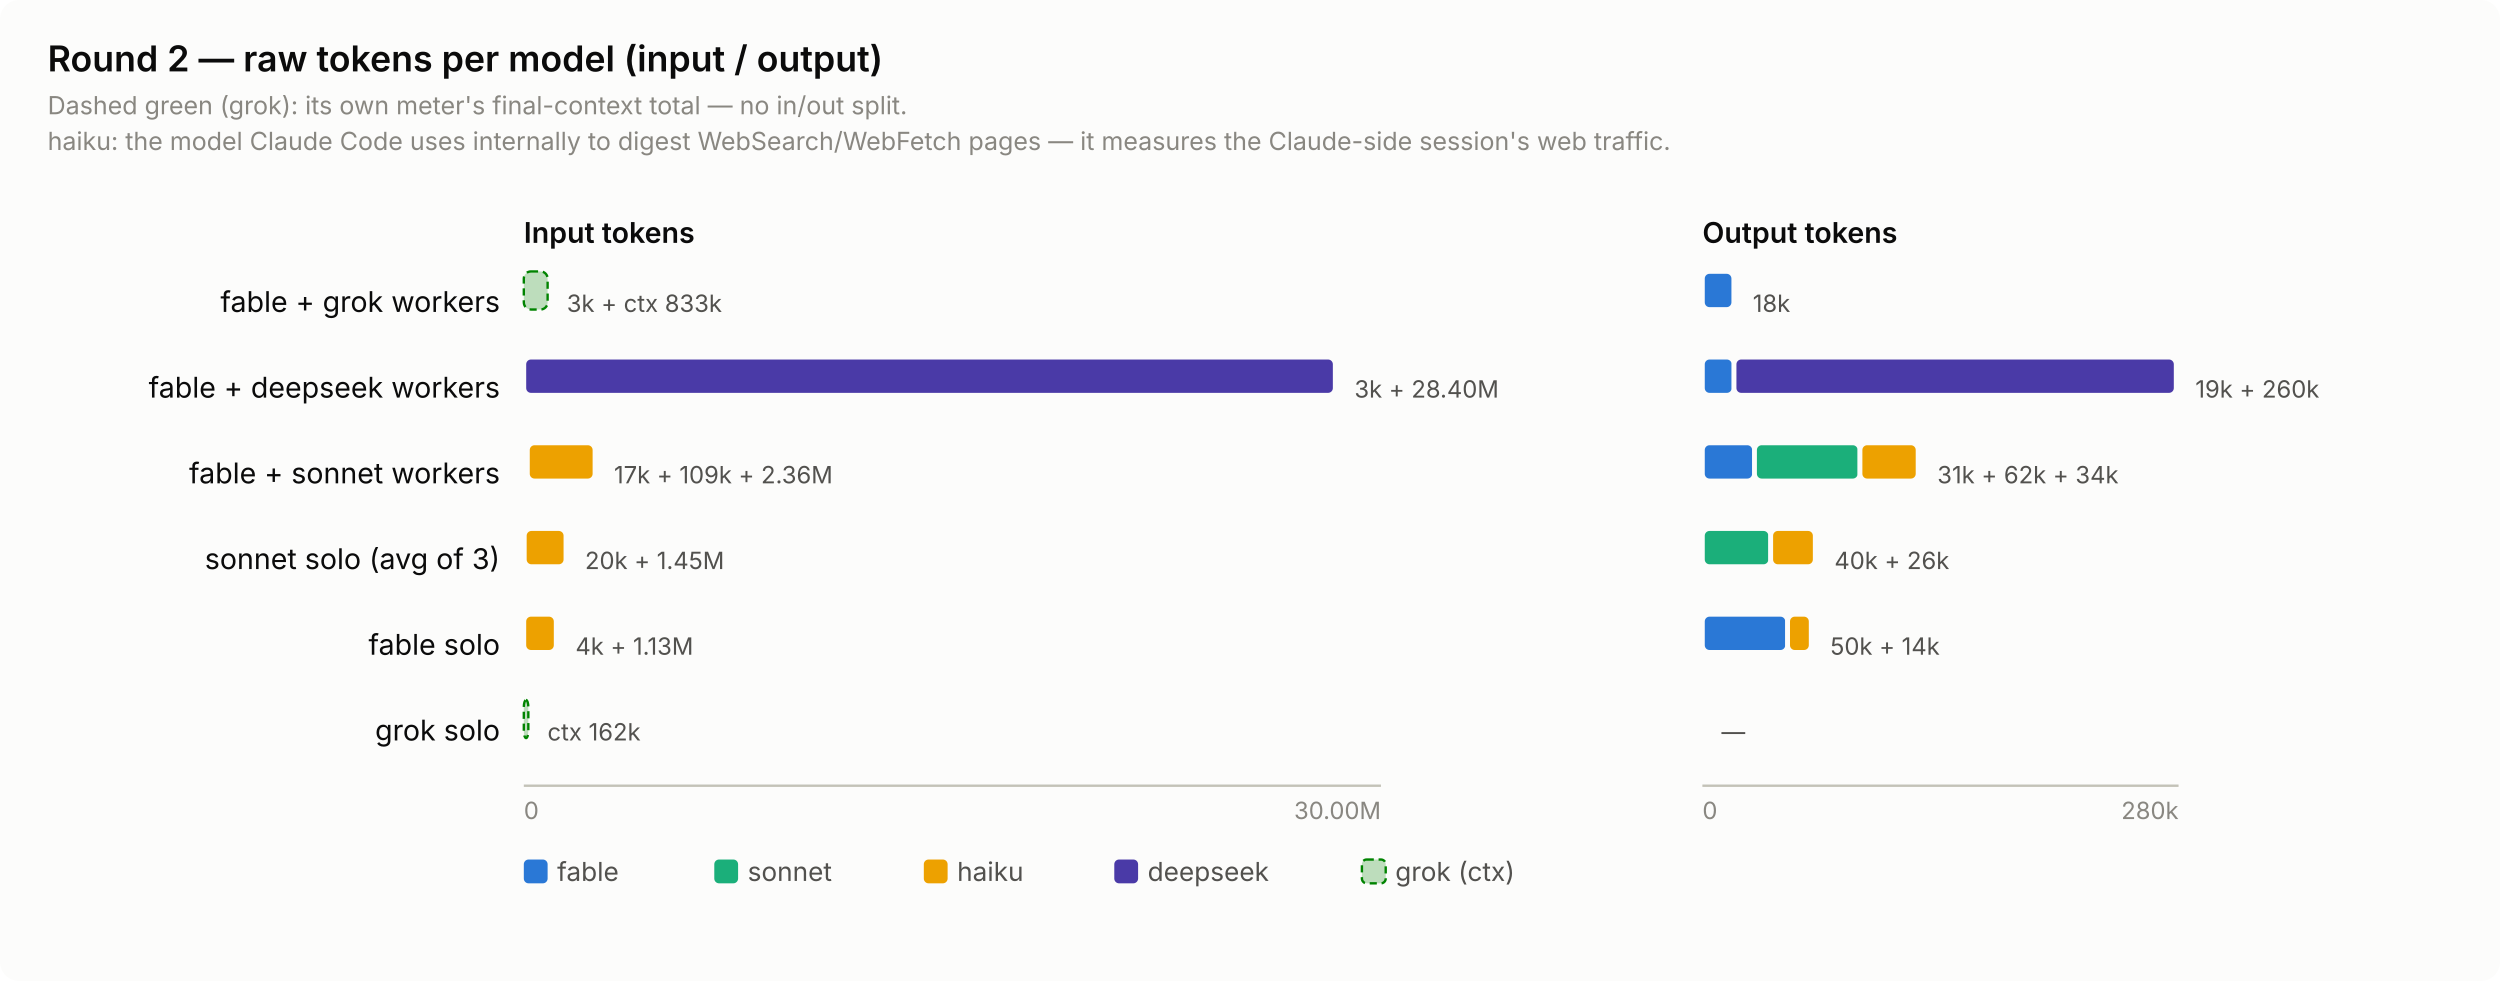
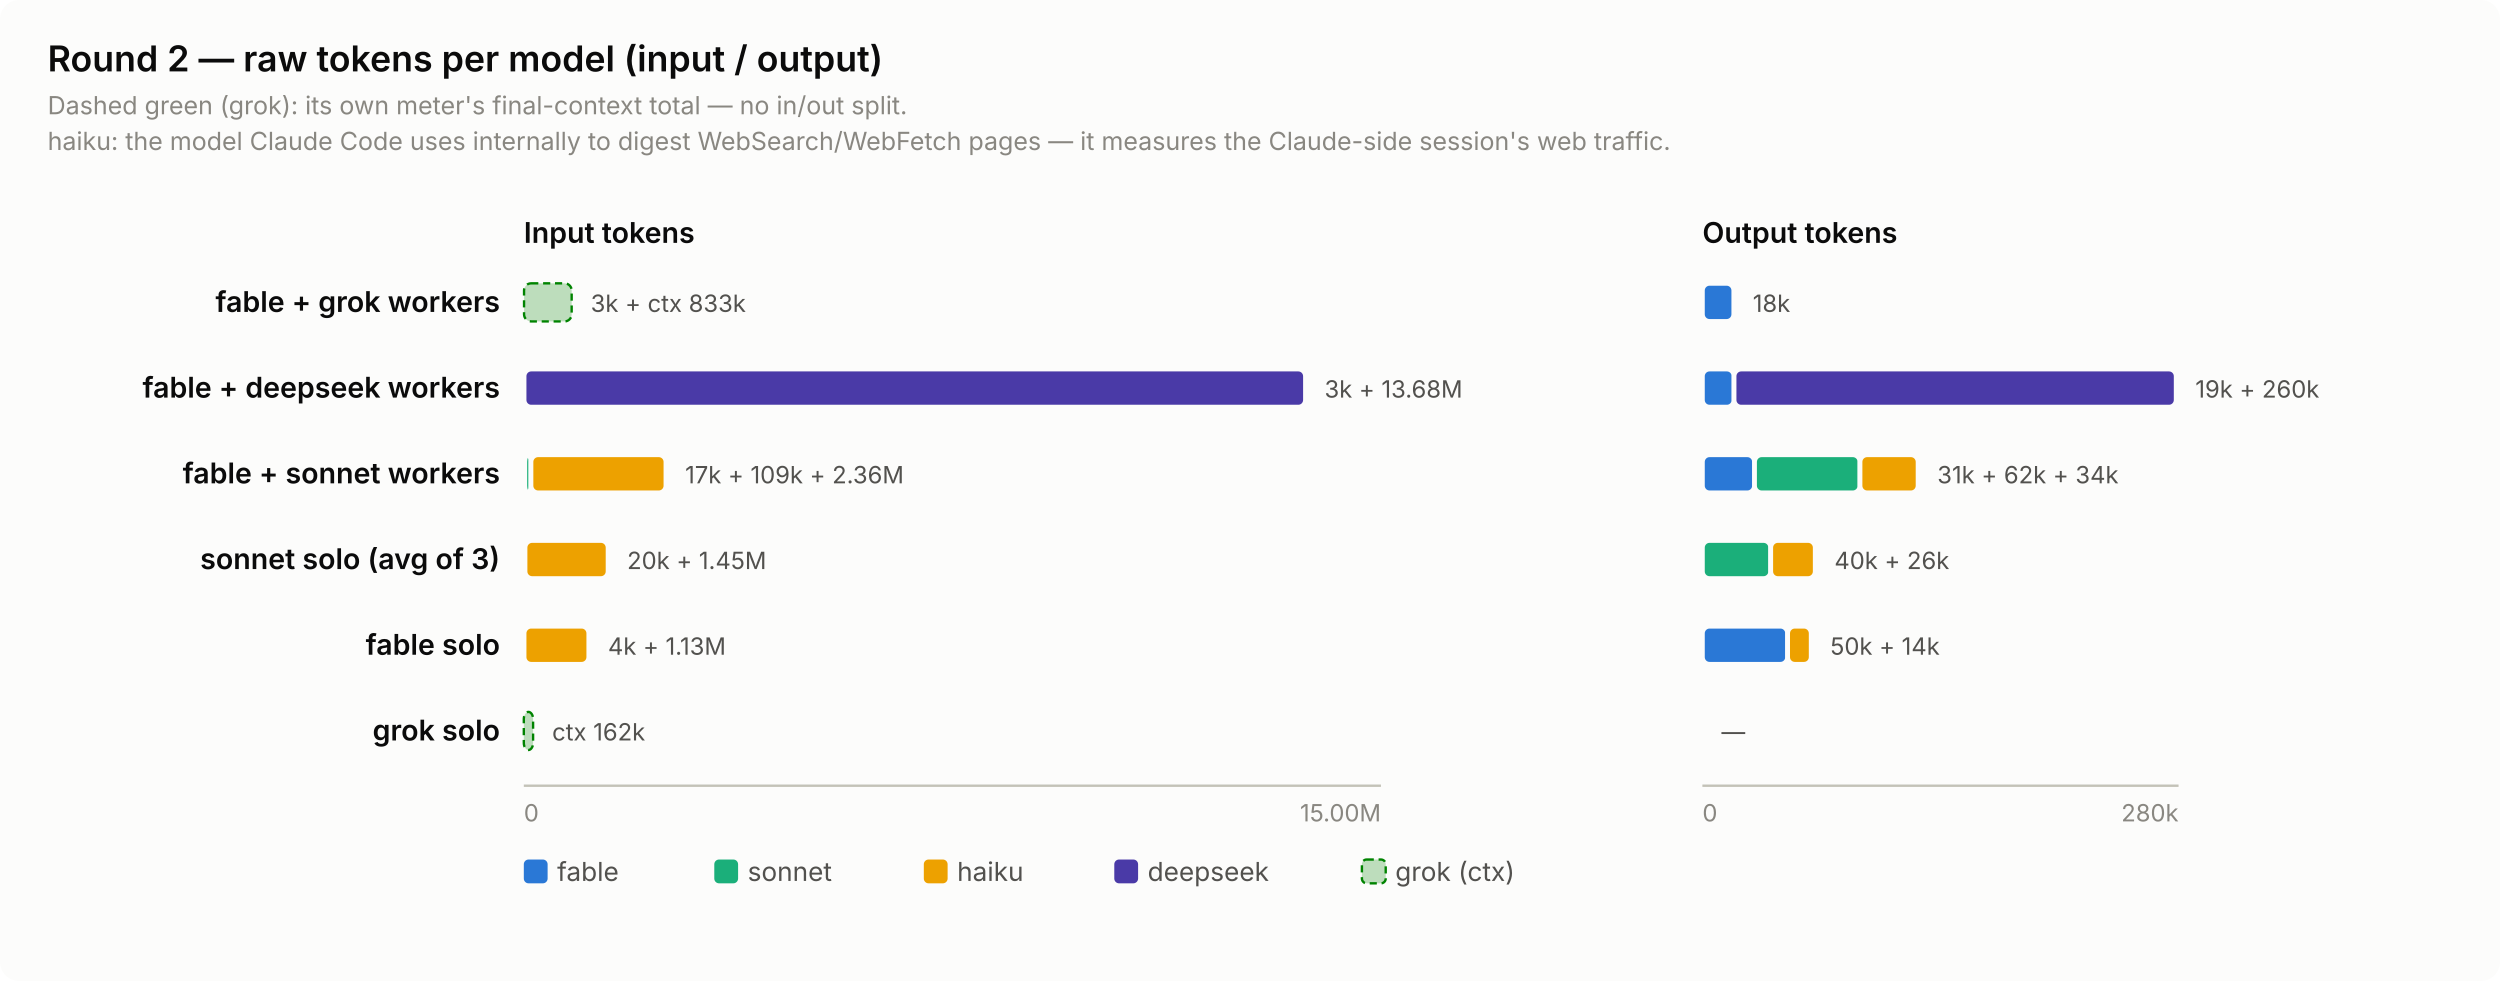
<svg xmlns="http://www.w3.org/2000/svg" viewBox="0 0 1050 412" width="1050" height="412" role="img" aria-label="Round 2 raw tokens per model">
  <rect width="1050" height="412" rx="8" fill="#fcfcfb" />
  <text x="20" y="30" font-size="15" fill="#0b0b0b" text-anchor="start" font-weight="600" font-family="system-ui,-apple-system,Segoe UI,sans-serif">Round 2 — raw tokens per model (input / output)</text>
  <text x="20" y="48" font-size="10.5" fill="#898781" text-anchor="start" font-weight="normal" font-family="system-ui,-apple-system,Segoe UI,sans-serif">Dashed green (grok): its own meter's final-context total — no in/out split.</text>
  <text x="20" y="63" font-size="10.5" fill="#898781" text-anchor="start" font-weight="normal" font-family="system-ui,-apple-system,Segoe UI,sans-serif">haiku: the model Claude Code uses internally to digest WebSearch/WebFetch pages — it measures the Claude-side session's web traffic.</text>
  <text x="220" y="102" font-size="12" fill="#0b0b0b" text-anchor="start" font-weight="600" font-family="system-ui,-apple-system,Segoe UI,sans-serif">Input tokens</text>
-   <text x="210" y="131" font-size="12" fill="#0b0b0b" text-anchor="end" font-weight="normal" font-family="system-ui,-apple-system,Segoe UI,sans-serif">fable + grok workers</text>
-   <rect x="220.0" y="114" width="10.0" height="16" rx="3" fill="#008300" fill-opacity="0.25" stroke="#008300" stroke-dasharray="3,2" />
-   <text x="238.037" y="131" font-size="10" fill="#52514e" text-anchor="start" font-weight="normal" font-family="system-ui,-apple-system,Segoe UI,sans-serif">3k + ctx 833k</text>
-   <text x="210" y="167" font-size="12" fill="#0b0b0b" text-anchor="end" font-weight="normal" font-family="system-ui,-apple-system,Segoe UI,sans-serif">fable + deepseek workers</text>
-   <rect x="220.0" y="150" width="340.8" height="16" rx="3" fill="#4a3aa7" stroke="#fcfcfb" stroke-width="2" />
-   <text x="568.85" y="167" font-size="10" fill="#52514e" text-anchor="start" font-weight="normal" font-family="system-ui,-apple-system,Segoe UI,sans-serif">3k + 28.40M</text>
-   <text x="210" y="203" font-size="12" fill="#0b0b0b" text-anchor="end" font-weight="normal" font-family="system-ui,-apple-system,Segoe UI,sans-serif">fable + sonnet workers</text>
-   <rect x="220.2" y="186" width="1.5" height="16" rx="3" fill="#1baf7a" stroke="#fcfcfb" stroke-width="2" />
-   <rect x="221.5" y="186" width="28.4" height="16" rx="3" fill="#eda100" stroke="#fcfcfb" stroke-width="2" />
-   <text x="257.871" y="203" font-size="10" fill="#52514e" text-anchor="start" font-weight="normal" font-family="system-ui,-apple-system,Segoe UI,sans-serif">17k + 109k + 2.36M</text>
-   <text x="210" y="239" font-size="12" fill="#0b0b0b" text-anchor="end" font-weight="normal" font-family="system-ui,-apple-system,Segoe UI,sans-serif">sonnet solo (avg of 3)</text>
-   <rect x="220.2" y="222" width="17.5" height="16" rx="3" fill="#eda100" stroke="#fcfcfb" stroke-width="2" />
-   <text x="245.69" y="239" font-size="10" fill="#52514e" text-anchor="start" font-weight="normal" font-family="system-ui,-apple-system,Segoe UI,sans-serif">20k + 1.45M</text>
-   <text x="210" y="275" font-size="12" fill="#0b0b0b" text-anchor="end" font-weight="normal" font-family="system-ui,-apple-system,Segoe UI,sans-serif">fable solo</text>
-   <rect x="220.0" y="258" width="13.6" height="16" rx="3" fill="#eda100" stroke="#fcfcfb" stroke-width="2" />
-   <text x="241.665" y="275" font-size="10" fill="#52514e" text-anchor="start" font-weight="normal" font-family="system-ui,-apple-system,Segoe UI,sans-serif">4k + 1.13M</text>
-   <text x="210" y="311" font-size="12" fill="#0b0b0b" text-anchor="end" font-weight="normal" font-family="system-ui,-apple-system,Segoe UI,sans-serif">grok solo</text>
-   <rect x="220.0" y="294" width="1.9" height="16" rx="3" fill="#008300" fill-opacity="0.25" stroke="#008300" stroke-dasharray="3,2" />
-   <text x="229.94" y="311" font-size="10" fill="#52514e" text-anchor="start" font-weight="normal" font-family="system-ui,-apple-system,Segoe UI,sans-serif">ctx 162k</text>
+   <text x="210" y="131" font-size="12" fill="#0b0b0b" text-anchor="end" font-weight="600" font-family="system-ui,-apple-system,Segoe UI,sans-serif">fable + grok workers</text>
+   <rect x="220.1" y="119.0" width="20.0" height="16" rx="3" fill="#008300" fill-opacity="0.25" stroke="#008300" stroke-dasharray="3,2" />
+   <text x="248.075" y="131" font-size="10" fill="#52514e" text-anchor="start" font-weight="normal" font-family="system-ui,-apple-system,Segoe UI,sans-serif">3k + ctx 833k</text>
+   <text x="210" y="167" font-size="12" fill="#0b0b0b" text-anchor="end" font-weight="600" font-family="system-ui,-apple-system,Segoe UI,sans-serif">fable + deepseek workers</text>
+   <rect x="220.1" y="155.0" width="328.2" height="16" rx="3" fill="#4a3aa7" stroke="#fcfcfb" stroke-width="2" />
+   <text x="556.292" y="167" font-size="10" fill="#52514e" text-anchor="start" font-weight="normal" font-family="system-ui,-apple-system,Segoe UI,sans-serif">3k + 13.68M</text>
+   <text x="210" y="203" font-size="12" fill="#0b0b0b" text-anchor="end" font-weight="600" font-family="system-ui,-apple-system,Segoe UI,sans-serif">fable + sonnet workers</text>
+   <rect x="220.4" y="191.0" width="2.6" height="16" rx="3" fill="#1baf7a" stroke="#fcfcfb" stroke-width="2" />
+   <rect x="223.0" y="191.0" width="56.7" height="16" rx="3" fill="#eda100" stroke="#fcfcfb" stroke-width="2" />
+   <text x="287.742" y="203" font-size="10" fill="#52514e" text-anchor="start" font-weight="normal" font-family="system-ui,-apple-system,Segoe UI,sans-serif">17k + 109k + 2.36M</text>
+   <text x="210" y="239" font-size="12" fill="#0b0b0b" text-anchor="end" font-weight="600" font-family="system-ui,-apple-system,Segoe UI,sans-serif">sonnet solo (avg of 3)</text>
+   <rect x="220.5" y="227.0" width="34.9" height="16" rx="3" fill="#eda100" stroke="#fcfcfb" stroke-width="2" />
+   <text x="263.381" y="239" font-size="10" fill="#52514e" text-anchor="start" font-weight="normal" font-family="system-ui,-apple-system,Segoe UI,sans-serif">20k + 1.45M</text>
+   <text x="210" y="275" font-size="12" fill="#0b0b0b" text-anchor="end" font-weight="600" font-family="system-ui,-apple-system,Segoe UI,sans-serif">fable solo</text>
+   <rect x="220.1" y="263.0" width="27.2" height="16" rx="3" fill="#eda100" stroke="#fcfcfb" stroke-width="2" />
+   <text x="255.33" y="275" font-size="10" fill="#52514e" text-anchor="start" font-weight="normal" font-family="system-ui,-apple-system,Segoe UI,sans-serif">4k + 1.13M</text>
+   <text x="210" y="311" font-size="12" fill="#0b0b0b" text-anchor="end" font-weight="600" font-family="system-ui,-apple-system,Segoe UI,sans-serif">grok solo</text>
+   <rect x="220.0" y="299.0" width="3.9" height="16" rx="3" fill="#008300" fill-opacity="0.25" stroke="#008300" stroke-dasharray="3,2" />
+   <text x="231.88" y="311" font-size="10" fill="#52514e" text-anchor="start" font-weight="normal" font-family="system-ui,-apple-system,Segoe UI,sans-serif">ctx 162k</text>
  <line x1="220" y1="330" x2="580" y2="330" stroke="#c3c2b7" />
-   <text x="220" y="344" font-size="10" fill="#898781" text-anchor="start" font-weight="normal" font-family="system-ui,-apple-system,Segoe UI,sans-serif">0</text>
-   <text x="580" y="344" font-size="10" fill="#898781" text-anchor="end" font-weight="normal" font-family="system-ui,-apple-system,Segoe UI,sans-serif">30.00M</text>
+   <text x="220" y="345" font-size="10" fill="#898781" text-anchor="start" font-weight="normal" font-family="system-ui,-apple-system,Segoe UI,sans-serif">0</text>
+   <text x="580" y="345" font-size="10" fill="#898781" text-anchor="end" font-weight="normal" font-family="system-ui,-apple-system,Segoe UI,sans-serif">15.00M</text>
  <text x="715" y="102" font-size="12" fill="#0b0b0b" text-anchor="start" font-weight="600" font-family="system-ui,-apple-system,Segoe UI,sans-serif">Output tokens</text>
-   <rect x="715.0" y="114" width="13.2" height="16" rx="3" fill="#2a78d6" stroke="#fcfcfb" stroke-width="2" />
+   <rect x="715.0" y="119.0" width="13.2" height="16" rx="3" fill="#2a78d6" stroke="#fcfcfb" stroke-width="2" />
  <text x="736.157" y="131" font-size="10" fill="#52514e" text-anchor="start" font-weight="normal" font-family="system-ui,-apple-system,Segoe UI,sans-serif">18k</text>
-   <rect x="715.0" y="150" width="13.3" height="16" rx="3" fill="#2a78d6" stroke="#fcfcfb" stroke-width="2" />
-   <rect x="728.3" y="150" width="185.7" height="16" rx="3" fill="#4a3aa7" stroke="#fcfcfb" stroke-width="2" />
+   <rect x="715.0" y="155.0" width="13.3" height="16" rx="3" fill="#2a78d6" stroke="#fcfcfb" stroke-width="2" />
+   <rect x="728.3" y="155.0" width="185.7" height="16" rx="3" fill="#4a3aa7" stroke="#fcfcfb" stroke-width="2" />
  <text x="922.026" y="167" font-size="10" fill="#52514e" text-anchor="start" font-weight="normal" font-family="system-ui,-apple-system,Segoe UI,sans-serif">19k + 260k</text>
-   <rect x="715.0" y="186" width="21.9" height="16" rx="3" fill="#2a78d6" stroke="#fcfcfb" stroke-width="2" />
-   <rect x="736.9" y="186" width="44.3" height="16" rx="3" fill="#1baf7a" stroke="#fcfcfb" stroke-width="2" />
-   <rect x="781.2" y="186" width="24.4" height="16" rx="3" fill="#eda100" stroke="#fcfcfb" stroke-width="2" />
+   <rect x="715.0" y="191.0" width="21.9" height="16" rx="3" fill="#2a78d6" stroke="#fcfcfb" stroke-width="2" />
+   <rect x="736.9" y="191.0" width="44.3" height="16" rx="3" fill="#1baf7a" stroke="#fcfcfb" stroke-width="2" />
+   <rect x="781.2" y="191.0" width="24.4" height="16" rx="3" fill="#eda100" stroke="#fcfcfb" stroke-width="2" />
  <text x="813.652" y="203" font-size="10" fill="#52514e" text-anchor="start" font-weight="normal" font-family="system-ui,-apple-system,Segoe UI,sans-serif">31k + 62k + 34k</text>
-   <rect x="715.0" y="222" width="28.7" height="16" rx="3" fill="#1baf7a" stroke="#fcfcfb" stroke-width="2" />
-   <rect x="743.7" y="222" width="18.7" height="16" rx="3" fill="#eda100" stroke="#fcfcfb" stroke-width="2" />
+   <rect x="715.0" y="227.0" width="28.7" height="16" rx="3" fill="#1baf7a" stroke="#fcfcfb" stroke-width="2" />
+   <rect x="743.7" y="227.0" width="18.7" height="16" rx="3" fill="#eda100" stroke="#fcfcfb" stroke-width="2" />
  <text x="770.424" y="239" font-size="10" fill="#52514e" text-anchor="start" font-weight="normal" font-family="system-ui,-apple-system,Segoe UI,sans-serif">40k + 26k</text>
-   <rect x="715.0" y="258" width="35.8" height="16" rx="3" fill="#2a78d6" stroke="#fcfcfb" stroke-width="2" />
-   <rect x="750.8" y="258" width="9.9" height="16" rx="3" fill="#eda100" stroke="#fcfcfb" stroke-width="2" />
+   <rect x="715.0" y="263.0" width="35.8" height="16" rx="3" fill="#2a78d6" stroke="#fcfcfb" stroke-width="2" />
+   <rect x="750.8" y="263.0" width="9.9" height="16" rx="3" fill="#eda100" stroke="#fcfcfb" stroke-width="2" />
  <text x="768.709" y="275" font-size="10" fill="#52514e" text-anchor="start" font-weight="normal" font-family="system-ui,-apple-system,Segoe UI,sans-serif">50k + 14k</text>
  <text x="723.0" y="311" font-size="10" fill="#52514e" text-anchor="start" font-weight="normal" font-family="system-ui,-apple-system,Segoe UI,sans-serif">—</text>
  <line x1="715" y1="330" x2="915" y2="330" stroke="#c3c2b7" />
-   <text x="715" y="344" font-size="10" fill="#898781" text-anchor="start" font-weight="normal" font-family="system-ui,-apple-system,Segoe UI,sans-serif">0</text>
-   <text x="915" y="344" font-size="10" fill="#898781" text-anchor="end" font-weight="normal" font-family="system-ui,-apple-system,Segoe UI,sans-serif">280k</text>
+   <text x="715" y="345" font-size="10" fill="#898781" text-anchor="start" font-weight="normal" font-family="system-ui,-apple-system,Segoe UI,sans-serif">0</text>
+   <text x="915" y="345" font-size="10" fill="#898781" text-anchor="end" font-weight="normal" font-family="system-ui,-apple-system,Segoe UI,sans-serif">280k</text>
  <rect x="220" y="361" width="10" height="10" rx="2" fill="#2a78d6" />
  <text x="234" y="370" font-size="11" fill="#52514e" text-anchor="start" font-weight="normal" font-family="system-ui,-apple-system,Segoe UI,sans-serif">fable</text>
  <rect x="300" y="361" width="10" height="10" rx="2" fill="#1baf7a" />
  <text x="314" y="370" font-size="11" fill="#52514e" text-anchor="start" font-weight="normal" font-family="system-ui,-apple-system,Segoe UI,sans-serif">sonnet</text>
  <rect x="388" y="361" width="10" height="10" rx="2" fill="#eda100" />
  <text x="402" y="370" font-size="11" fill="#52514e" text-anchor="start" font-weight="normal" font-family="system-ui,-apple-system,Segoe UI,sans-serif">haiku</text>
  <rect x="468" y="361" width="10" height="10" rx="2" fill="#4a3aa7" />
  <text x="482" y="370" font-size="11" fill="#52514e" text-anchor="start" font-weight="normal" font-family="system-ui,-apple-system,Segoe UI,sans-serif">deepseek</text>
  <rect x="572" y="361" width="10" height="10" rx="2" fill="#008300" fill-opacity="0.25" stroke="#008300" stroke-dasharray="3,2" />
  <text x="586" y="370" font-size="11" fill="#52514e" text-anchor="start" font-weight="normal" font-family="system-ui,-apple-system,Segoe UI,sans-serif">grok (ctx)</text>
</svg>
